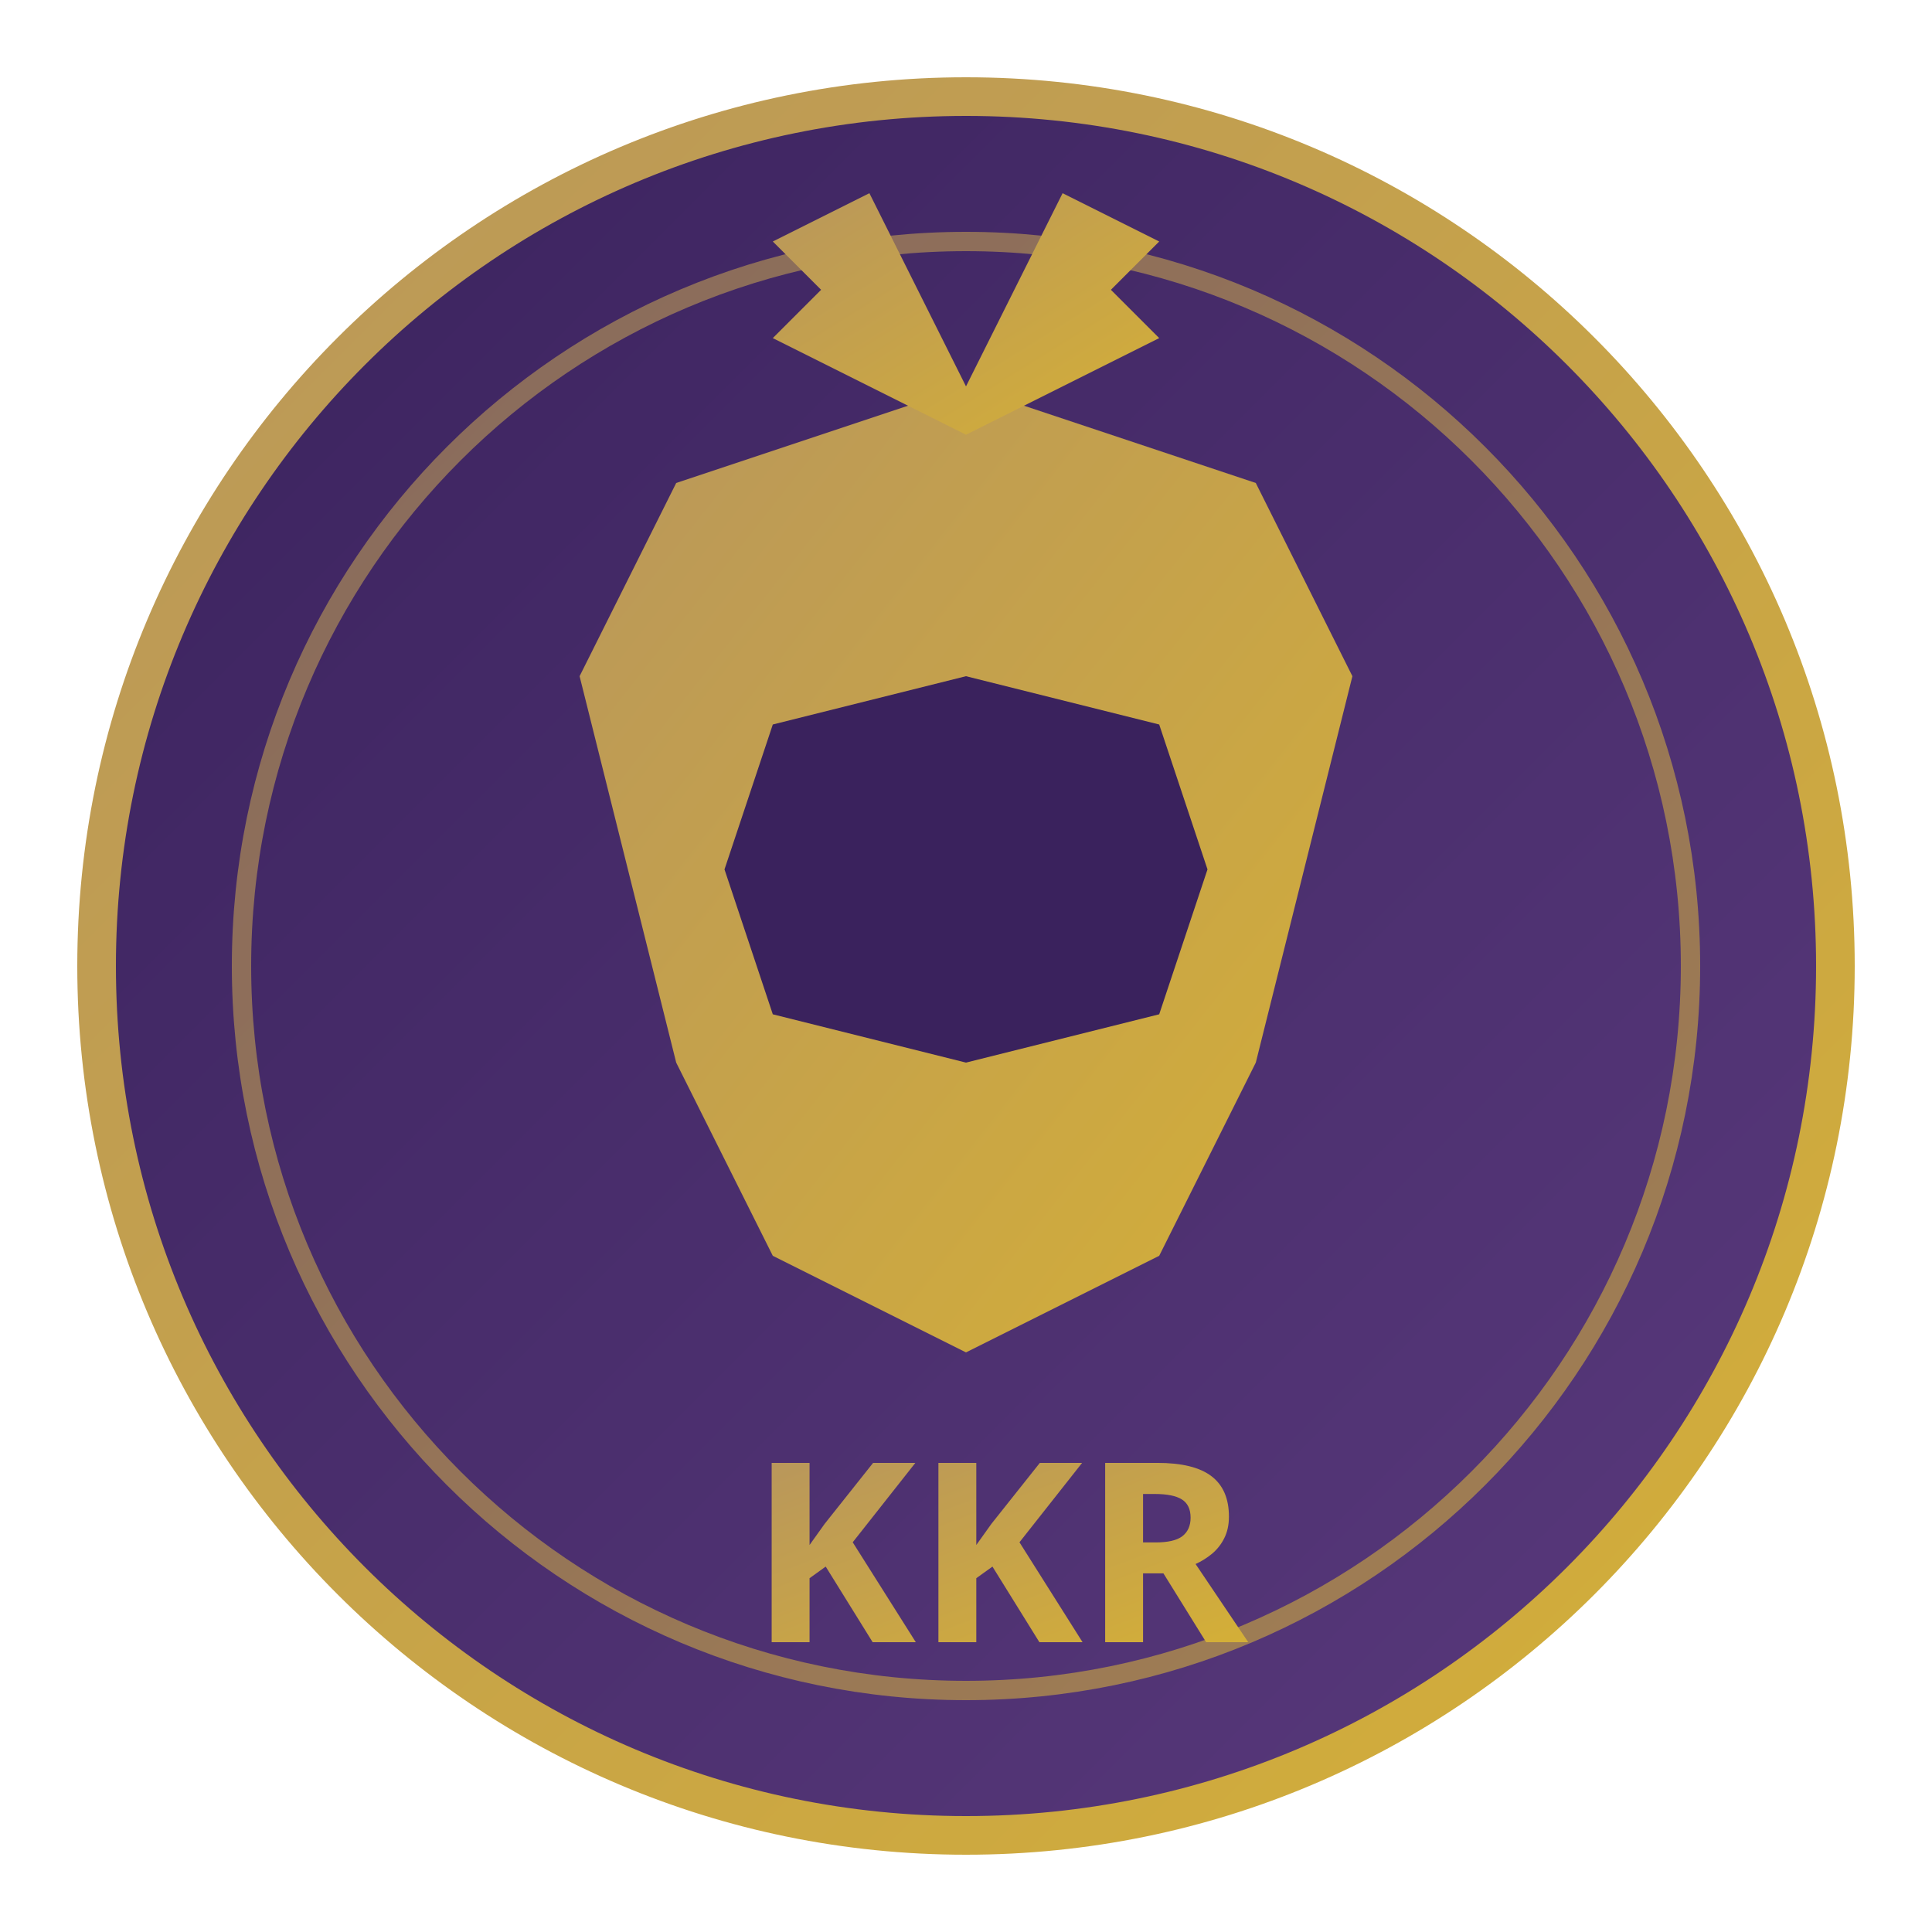
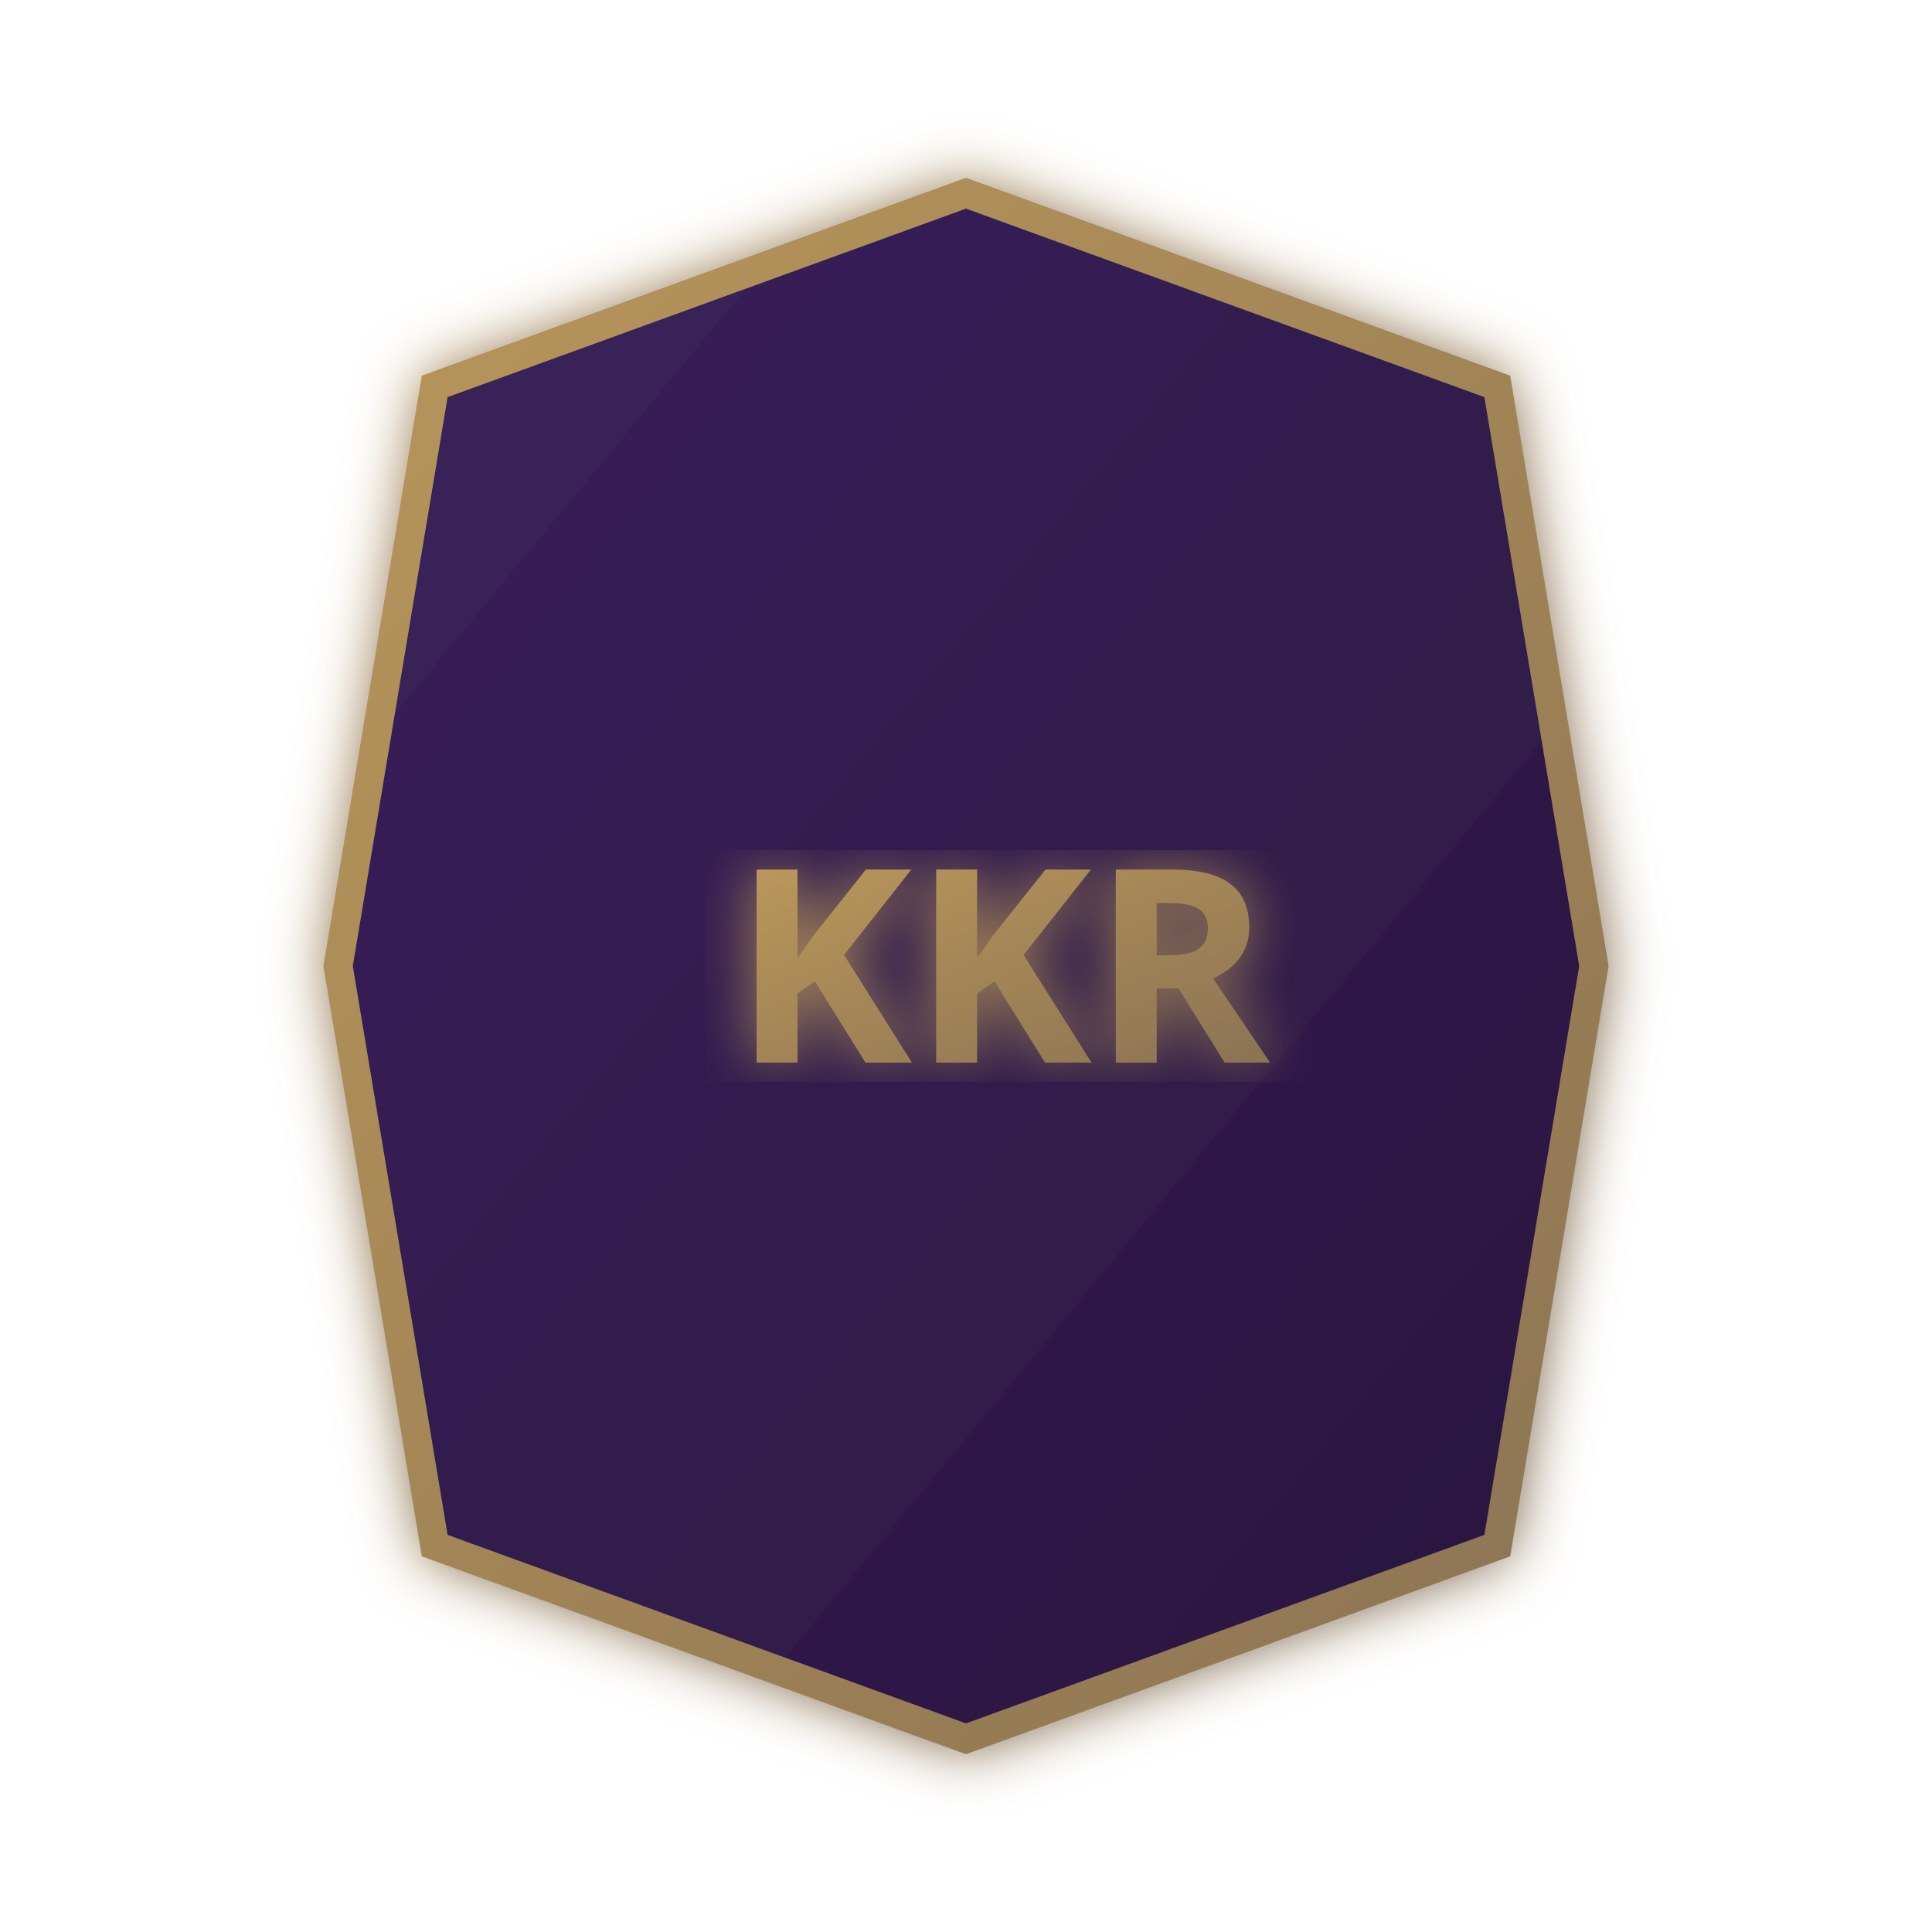
<svg xmlns="http://www.w3.org/2000/svg" viewBox="0 0 200 200">
  <defs>
-     <linearGradient id="kkrGradient" x1="0%" y1="0%" x2="100%" y2="100%">
+     <linearGradient id="kkr-purple" x1="0%" y1="0%" x2="100%" y2="100%">
      <stop offset="0%" style="stop-color:#3A225D;stop-opacity:1">
-         <animate attributeName="stop-color" values="#3A225D;#5A3A7D;#3A225D" dur="3s" repeatCount="indefinite" />
+         <animate attributeName="stop-color" values="#3A225D;#4A2A6D;#3A225D" dur="4s" repeatCount="indefinite" />
      </stop>
-       <stop offset="100%" style="stop-color:#5A3A7D;stop-opacity:1">
-         <animate attributeName="stop-color" values="#5A3A7D;#3A225D;#5A3A7D" dur="3s" repeatCount="indefinite" />
+       <stop offset="100%" style="stop-color:#2A153D;stop-opacity:1">
+         <animate attributeName="stop-color" values="#2A153D;#3A225D;#2A153D" dur="4s" repeatCount="indefinite" />
      </stop>
    </linearGradient>
-     <linearGradient id="kkrGold" x1="0%" y1="0%" x2="100%" y2="100%">
+     <linearGradient id="kkr-gold" x1="0%" y1="0%" x2="100%" y2="100%">
      <stop offset="0%" style="stop-color:#B9975B;stop-opacity:1">
-         <animate attributeName="stop-color" values="#B9975B;#D4AF37;#B9975B" dur="2s" repeatCount="indefinite" />
+         <animate attributeName="stop-color" values="#B9975B;#D4AF37;#B9975B" dur="3s" repeatCount="indefinite" />
      </stop>
-       <stop offset="100%" style="stop-color:#D4AF37;stop-opacity:1">
-         <animate attributeName="stop-color" values="#D4AF37;#B9975B;#D4AF37" dur="2s" repeatCount="indefinite" />
+       <stop offset="100%" style="stop-color:#8B7353;stop-opacity:1">
+         <animate attributeName="stop-color" values="#8B7353;#B9975B;#8B7353" dur="3s" repeatCount="indefinite" />
      </stop>
    </linearGradient>
+     <filter id="kkr-glow">
+       <feGaussianBlur stdDeviation="3" result="coloredBlur">
+         <animate attributeName="stdDeviation" values="3;5;3" dur="2.5s" repeatCount="indefinite" />
+       </feGaussianBlur>
+       <feMerge>
+         <feMergeNode in="coloredBlur" />
+         <feMergeNode in="SourceGraphic" />
+       </feMerge>
+     </filter>
  </defs>
-   <circle cx="100" cy="100" r="90" fill="url(#kkrGradient)" stroke="url(#kkrGold)" stroke-width="4">
-     <animate attributeName="r" values="90;92;90" dur="3s" repeatCount="indefinite" />
-   </circle>
-   <circle cx="100" cy="100" r="75" fill="none" stroke="url(#kkrGold)" stroke-width="2" opacity="0.6">
-     <animateTransform attributeName="transform" type="rotate" values="0 100 100;360 100 100" dur="18s" repeatCount="indefinite" />
-   </circle>
-   <path d="M 100 40 L 130 50 L 140 70 L 135 90 L 130 110 L 120 130 L 100 140 L 80 130 L 70 110 L 65 90 L 60 70 L 70 50 Z" fill="url(#kkrGold)">
-     <animateTransform attributeName="transform" type="rotate" values="0 100 100;1 100 100;0 100 100;-1 100 100;0 100 100" dur="4s" repeatCount="indefinite" />
+   <path d="M 100 20 L 155 40 L 165 100 L 155 160 L 100 180 L 45 160 L 35 100 L 45 40 Z" fill="url(#kkr-purple)" stroke="url(#kkr-gold)" stroke-width="3" filter="url(#kkr-glow)">
+     <animateTransform attributeName="transform" type="scale" values="1;1.01;1" dur="4s" repeatCount="indefinite" />
  </path>
-   <path d="M 100 70 L 120 75 L 125 90 L 120 105 L 100 110 L 80 105 L 75 90 L 80 75 Z" fill="#3A225D">
-     <animate attributeName="opacity" values="1;0.8;1" dur="2s" repeatCount="indefinite" />
-   </path>
-   <path d="M 100 40 L 110 20 L 120 25 L 115 30 L 120 35 L 100 45 L 80 35 L 85 30 L 80 25 L 90 20 Z" fill="url(#kkrGold)">
-     <animateTransform attributeName="transform" type="translate" values="0,0;2,-2;0,0" dur="2s" repeatCount="indefinite" />
-   </path>
-   <text x="100" y="170" font-family="Arial Black, sans-serif" font-size="26" font-weight="900" fill="url(#kkrGold)" text-anchor="middle">
-     <animate attributeName="opacity" values="1;0.7;1" dur="2s" repeatCount="indefinite" />
+   <text x="100" y="110" font-family="Arial Black, sans-serif" font-size="28" font-weight="900" text-anchor="middle" fill="url(#kkr-gold)" filter="url(#kkr-glow)">
+     <animateTransform attributeName="transform" type="scale" values="1;1.03;1" dur="3s" repeatCount="indefinite" />
    KKR
  </text>
</svg>
